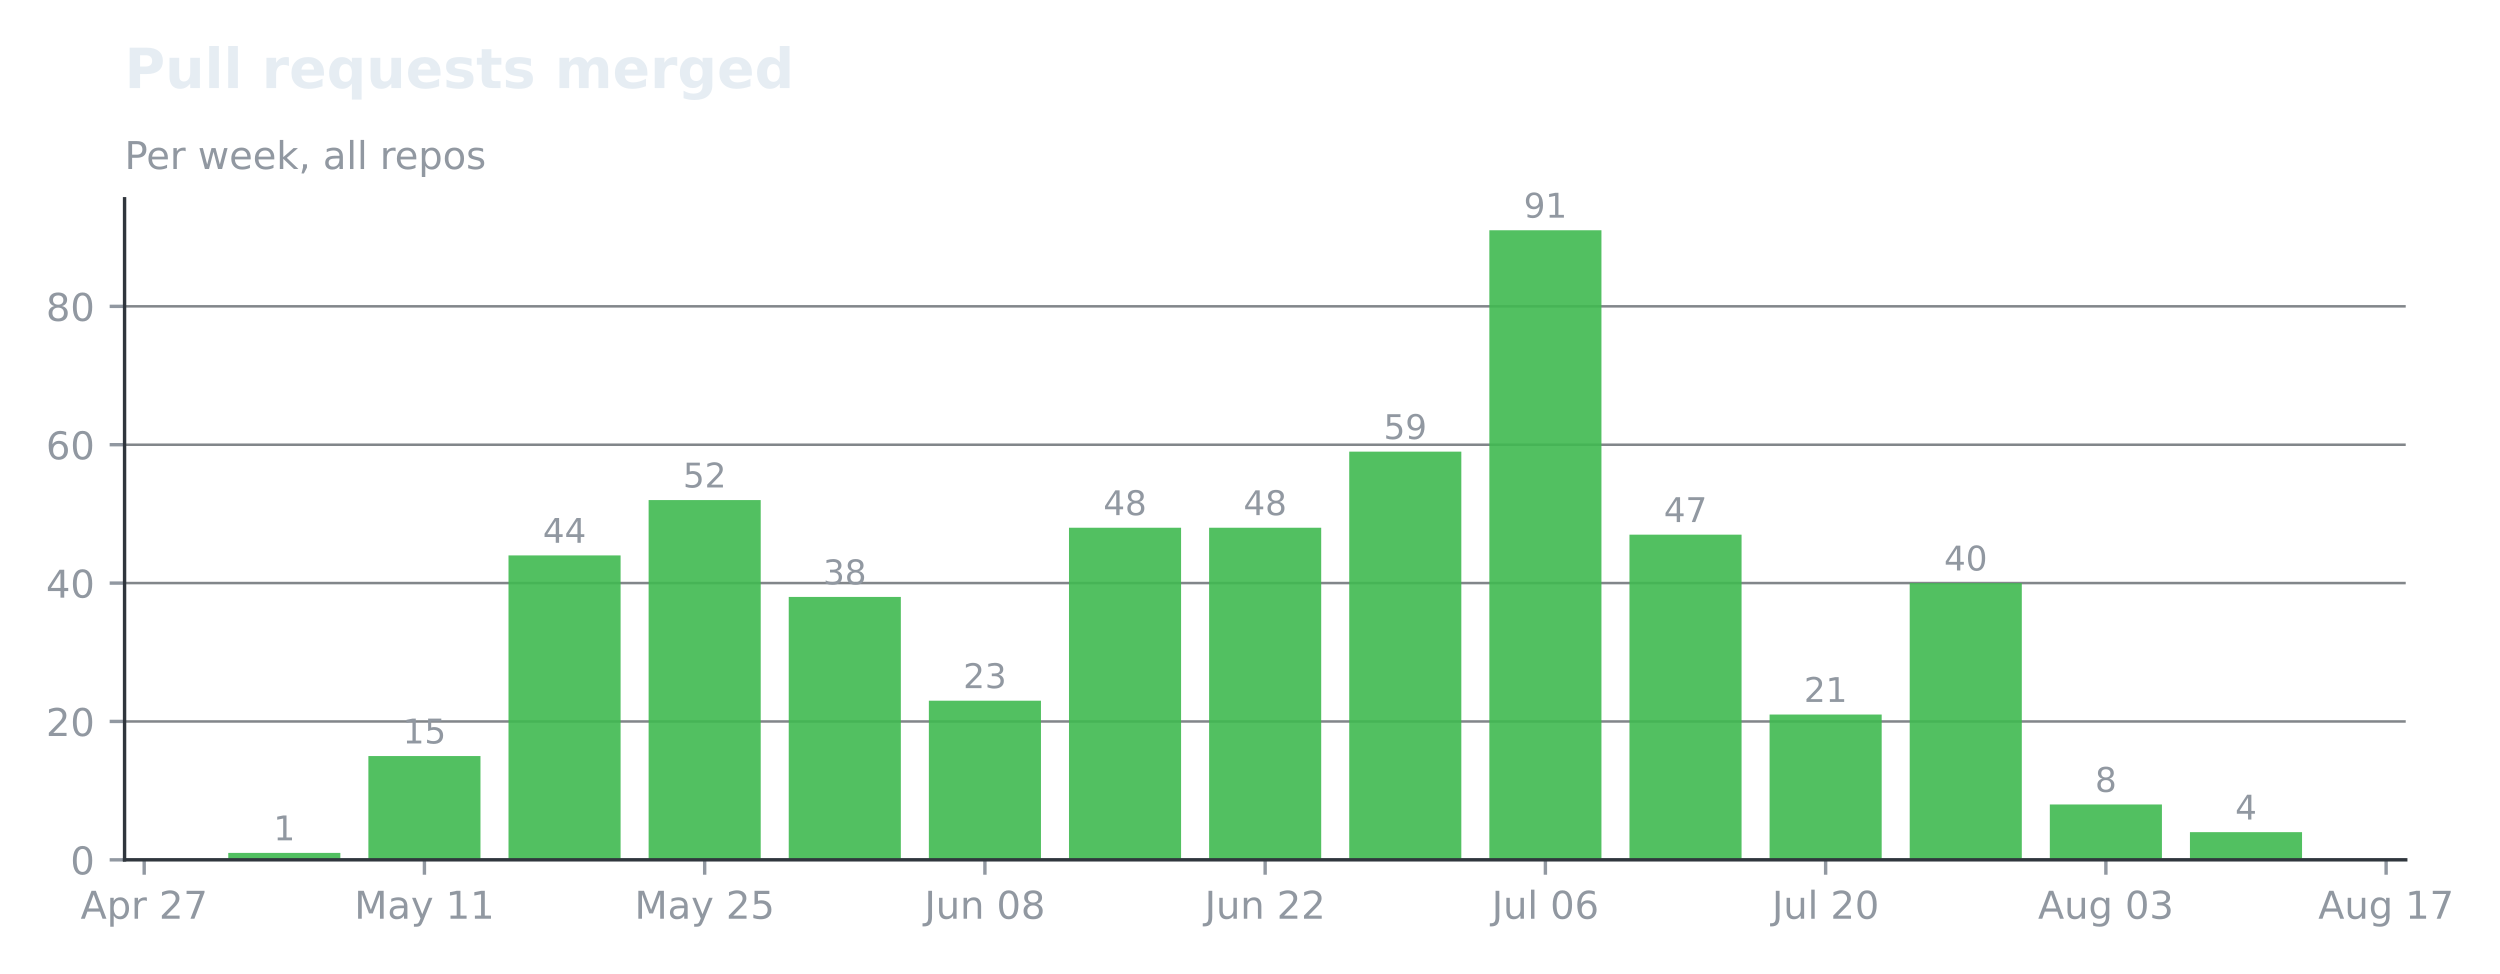
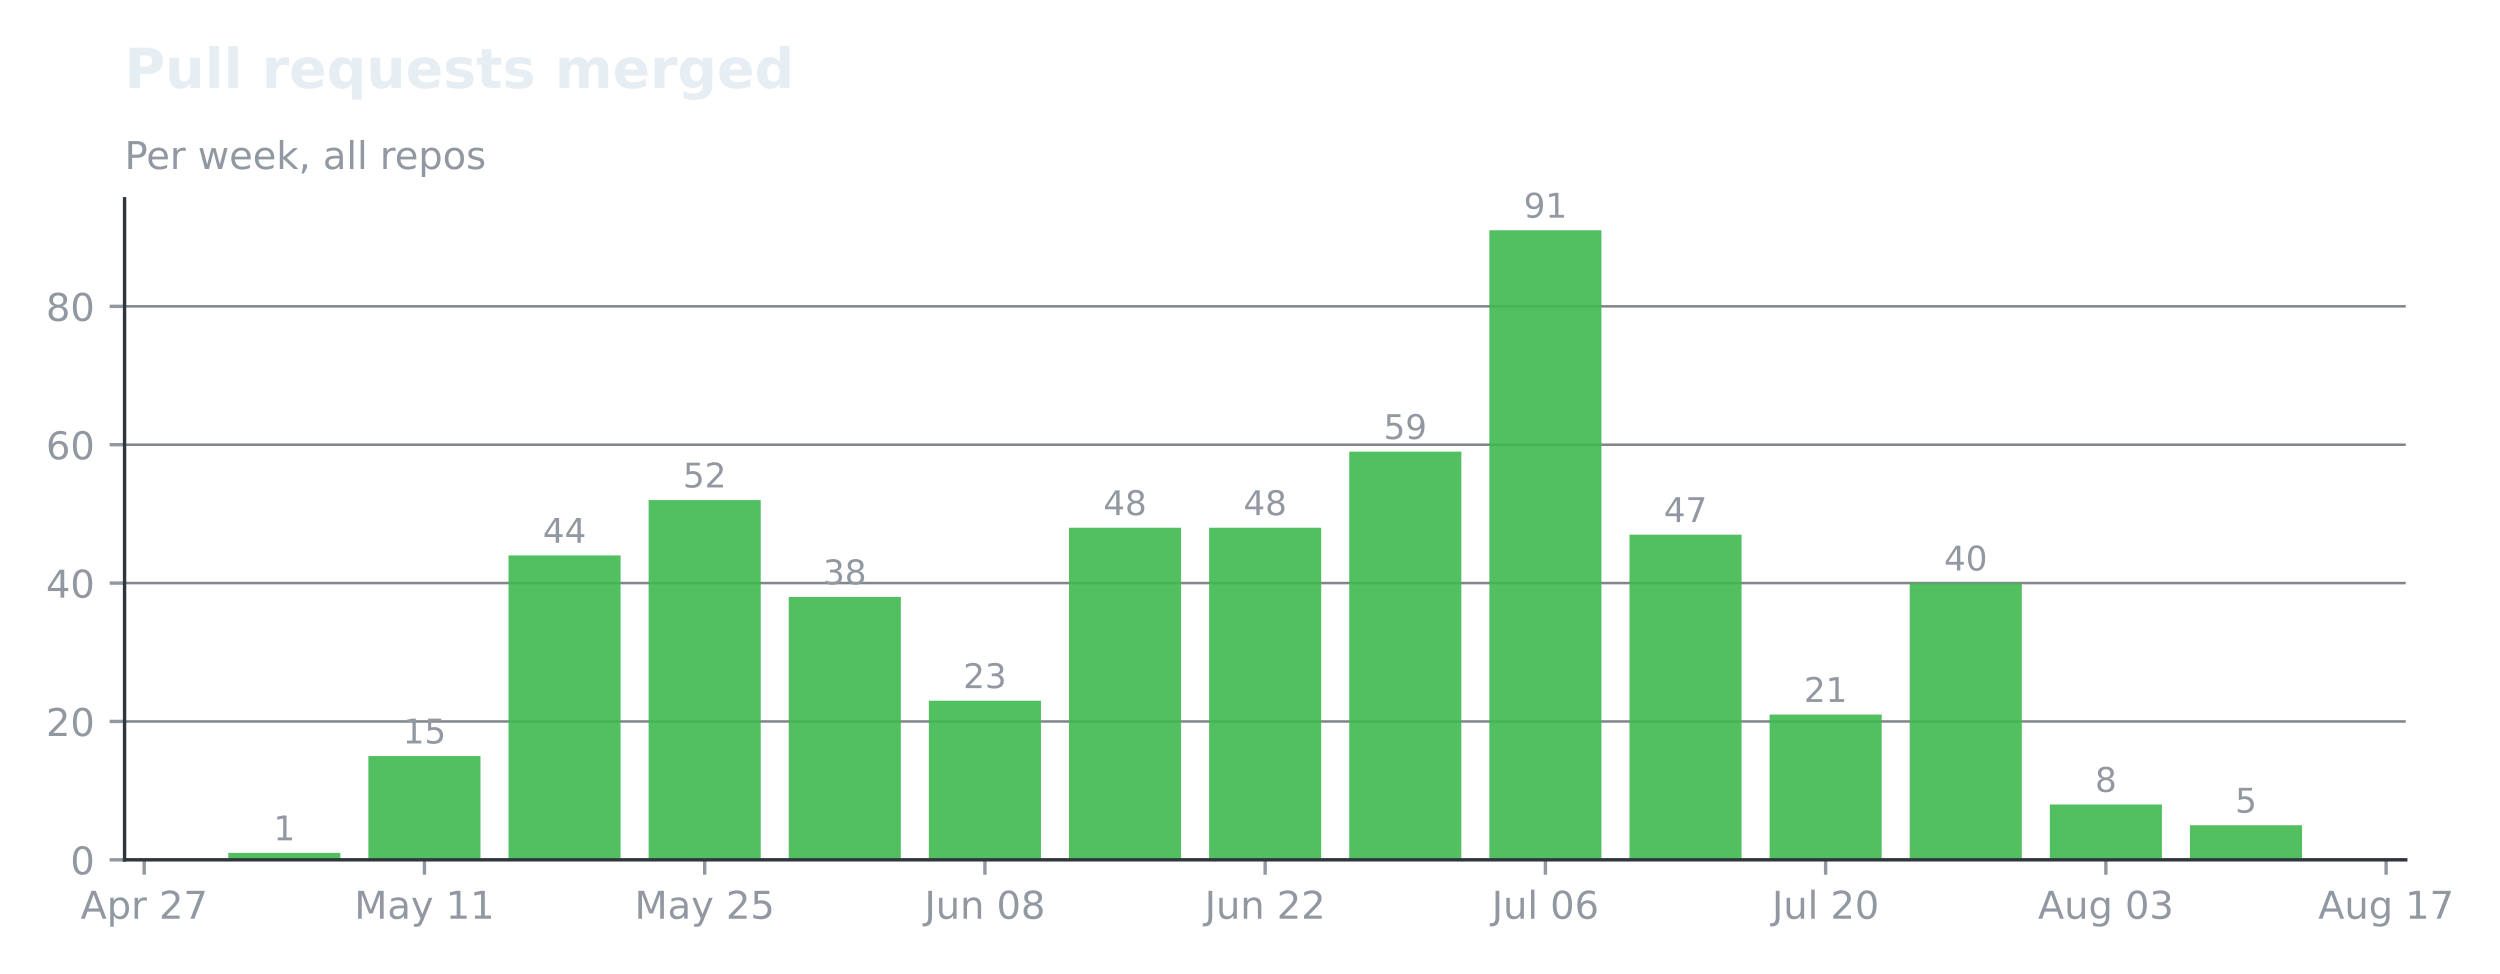
<svg xmlns="http://www.w3.org/2000/svg" xmlns:xlink="http://www.w3.org/1999/xlink" width="587.069pt" height="228.711pt" viewBox="0 0 587.069 228.711" version="1.1">
  <defs>
    <style type="text/css">*{stroke-linejoin: round; stroke-linecap: butt}</style>
  </defs>
  <g id="figure_1">
    <g id="patch_1">
      <path d="M 0 228.711  L 587.069 228.711  L 587.069 -0  L 0 -0  L 0 228.711  z " style="fill: none; opacity: 0" />
    </g>
    <g id="axes_1">
      <g id="patch_2">
        <path d="M 29.253 201.91  L 564.933 201.91  L 564.933 46.678  L 29.253 46.678  L 29.253 201.91  z " style="fill: none" />
      </g>
      <g id="matplotlib.axis_1">
        <g id="xtick_1">
          <g id="line2d_1">
            <defs>
-               <path id="m024f6bcfbe" d="M 0 0  L 0 3.5  " style="stroke: #9198a1; stroke-width: 0.8" />
+               <path id="m5db72ff2c0" d="M 0 0  L 0 3.5  " style="stroke: #9198a1; stroke-width: 0.8" />
            </defs>
            <g>
-               <use xlink:href="#m024f6bcfbe" x="33.859" y="201.91" style="fill: #9198a1; stroke: #9198a1; stroke-width: 0.8" />
+               <use xlink:href="#m5db72ff2c0" x="33.859" y="201.91" style="fill: #9198a1; stroke: #9198a1; stroke-width: 0.8" />
            </g>
          </g>
          <g id="text_1">
            <g style="fill: #9198a1" transform="translate(18.91768 215.7479) scale(0.09 -0.09)">
              <defs>
                <path id="DejaVuSans-24" d="M 2188 4044  L 1331 1722  L 3047 1722  L 2188 4044  z M 1831 4666  L 2547 4666  L 4325 0  L 3669 0  L 3244 1197  L 1141 1197  L 716 0  L 50 0  L 1831 4666  z " transform="scale(0.015625)" />
                <path id="DejaVuSans-53" d="M 1159 525  L 1159 -1331  L 581 -1331  L 581 3500  L 1159 3500  L 1159 2969  Q 1341 3281 1617 3432  Q 1894 3584 2278 3584  Q 2916 3584 3314 3078  Q 3713 2572 3713 1747  Q 3713 922 3314 415  Q 2916 -91 2278 -91  Q 1894 -91 1617 61  Q 1341 213 1159 525  z M 3116 1747  Q 3116 2381 2855 2742  Q 2594 3103 2138 3103  Q 1681 3103 1420 2742  Q 1159 2381 1159 1747  Q 1159 1113 1420 752  Q 1681 391 2138 391  Q 2594 391 2855 752  Q 3116 1113 3116 1747  z " transform="scale(0.015625)" />
                <path id="DejaVuSans-55" d="M 2631 2963  Q 2534 3019 2420 3045  Q 2306 3072 2169 3072  Q 1681 3072 1420 2755  Q 1159 2438 1159 1844  L 1159 0  L 581 0  L 581 3500  L 1159 3500  L 1159 2956  Q 1341 3275 1631 3429  Q 1922 3584 2338 3584  Q 2397 3584 2469 3576  Q 2541 3569 2628 3553  L 2631 2963  z " transform="scale(0.015625)" />
                <path id="DejaVuSans-3" transform="scale(0.015625)" />
                <path id="DejaVuSans-15" d="M 1228 531  L 3431 531  L 3431 0  L 469 0  L 469 531  Q 828 903 1448 1529  Q 2069 2156 2228 2338  Q 2531 2678 2651 2914  Q 2772 3150 2772 3378  Q 2772 3750 2511 3984  Q 2250 4219 1831 4219  Q 1534 4219 1204 4116  Q 875 4013 500 3803  L 500 4441  Q 881 4594 1212 4672  Q 1544 4750 1819 4750  Q 2544 4750 2975 4387  Q 3406 4025 3406 3419  Q 3406 3131 3298 2873  Q 3191 2616 2906 2266  Q 2828 2175 2409 1742  Q 1991 1309 1228 531  z " transform="scale(0.015625)" />
                <path id="DejaVuSans-1a" d="M 525 4666  L 3525 4666  L 3525 4397  L 1831 0  L 1172 0  L 2766 4134  L 525 4134  L 525 4666  z " transform="scale(0.015625)" />
              </defs>
              <use xlink:href="#DejaVuSans-24" />
              <use xlink:href="#DejaVuSans-53" transform="translate(68.40625 0)" />
              <use xlink:href="#DejaVuSans-55" transform="translate(131.8906 0)" />
              <use xlink:href="#DejaVuSans-3" transform="translate(173 0)" />
              <use xlink:href="#DejaVuSans-15" transform="translate(204.7812 0)" />
              <use xlink:href="#DejaVuSans-1a" transform="translate(268.4062 0)" />
            </g>
          </g>
        </g>
        <g id="xtick_2">
          <g id="line2d_2">
            <g>
-               <use xlink:href="#m024f6bcfbe" x="99.667" y="201.91" style="fill: #9198a1; stroke: #9198a1; stroke-width: 0.8" />
+               <use xlink:href="#m5db72ff2c0" x="99.667" y="201.91" style="fill: #9198a1; stroke: #9198a1; stroke-width: 0.8" />
            </g>
          </g>
          <g id="text_2">
            <g style="fill: #9198a1" transform="translate(83.20728 215.7479) scale(0.09 -0.09)">
              <defs>
                <path id="DejaVuSans-30" d="M 628 4666  L 1569 4666  L 2759 1491  L 3956 4666  L 4897 4666  L 4897 0  L 4281 0  L 4281 4097  L 3078 897  L 2444 897  L 1241 4097  L 1241 0  L 628 0  L 628 4666  z " transform="scale(0.015625)" />
                <path id="DejaVuSans-44" d="M 2194 1759  Q 1497 1759 1228 1600  Q 959 1441 959 1056  Q 959 750 1161 570  Q 1363 391 1709 391  Q 2188 391 2477 730  Q 2766 1069 2766 1631  L 2766 1759  L 2194 1759  z M 3341 1997  L 3341 0  L 2766 0  L 2766 531  Q 2569 213 2275 61  Q 1981 -91 1556 -91  Q 1019 -91 701 211  Q 384 513 384 1019  Q 384 1609 779 1909  Q 1175 2209 1959 2209  L 2766 2209  L 2766 2266  Q 2766 2663 2505 2880  Q 2244 3097 1772 3097  Q 1472 3097 1187 3025  Q 903 2953 641 2809  L 641 3341  Q 956 3463 1253 3523  Q 1550 3584 1831 3584  Q 2591 3584 2966 3190  Q 3341 2797 3341 1997  z " transform="scale(0.015625)" />
                <path id="DejaVuSans-5c" d="M 2059 -325  Q 1816 -950 1584 -1140  Q 1353 -1331 966 -1331  L 506 -1331  L 506 -850  L 844 -850  Q 1081 -850 1212 -737  Q 1344 -625 1503 -206  L 1606 56  L 191 3500  L 800 3500  L 1894 763  L 2988 3500  L 3597 3500  L 2059 -325  z " transform="scale(0.015625)" />
                <path id="DejaVuSans-14" d="M 794 531  L 1825 531  L 1825 4091  L 703 3866  L 703 4441  L 1819 4666  L 2450 4666  L 2450 531  L 3481 531  L 3481 0  L 794 0  L 794 531  z " transform="scale(0.015625)" />
              </defs>
              <use xlink:href="#DejaVuSans-30" />
              <use xlink:href="#DejaVuSans-44" transform="translate(86.28125 0)" />
              <use xlink:href="#DejaVuSans-5c" transform="translate(147.5625 0)" />
              <use xlink:href="#DejaVuSans-3" transform="translate(206.75 0)" />
              <use xlink:href="#DejaVuSans-14" transform="translate(238.5312 0)" />
              <use xlink:href="#DejaVuSans-14" transform="translate(302.1562 0)" />
            </g>
          </g>
        </g>
        <g id="xtick_3">
          <g id="line2d_3">
            <g>
-               <use xlink:href="#m024f6bcfbe" x="165.476" y="201.91" style="fill: #9198a1; stroke: #9198a1; stroke-width: 0.8" />
+               <use xlink:href="#m5db72ff2c0" x="165.476" y="201.91" style="fill: #9198a1; stroke: #9198a1; stroke-width: 0.8" />
            </g>
          </g>
          <g id="text_3">
            <g style="fill: #9198a1" transform="translate(149.0156 215.7479) scale(0.09 -0.09)">
              <defs>
                <path id="DejaVuSans-18" d="M 691 4666  L 3169 4666  L 3169 4134  L 1269 4134  L 1269 2991  Q 1406 3038 1543 3061  Q 1681 3084 1819 3084  Q 2600 3084 3056 2656  Q 3513 2228 3513 1497  Q 3513 744 3044 326  Q 2575 -91 1722 -91  Q 1428 -91 1123 -41  Q 819 9 494 109  L 494 744  Q 775 591 1075 516  Q 1375 441 1709 441  Q 2250 441 2565 725  Q 2881 1009 2881 1497  Q 2881 1984 2565 2268  Q 2250 2553 1709 2553  Q 1456 2553 1204 2497  Q 953 2441 691 2322  L 691 4666  z " transform="scale(0.015625)" />
              </defs>
              <use xlink:href="#DejaVuSans-30" />
              <use xlink:href="#DejaVuSans-44" transform="translate(86.28125 0)" />
              <use xlink:href="#DejaVuSans-5c" transform="translate(147.5625 0)" />
              <use xlink:href="#DejaVuSans-3" transform="translate(206.75 0)" />
              <use xlink:href="#DejaVuSans-15" transform="translate(238.5312 0)" />
              <use xlink:href="#DejaVuSans-18" transform="translate(302.1562 0)" />
            </g>
          </g>
        </g>
        <g id="xtick_4">
          <g id="line2d_4">
            <g>
-               <use xlink:href="#m024f6bcfbe" x="231.284" y="201.91" style="fill: #9198a1; stroke: #9198a1; stroke-width: 0.8" />
+               <use xlink:href="#m5db72ff2c0" x="231.284" y="201.91" style="fill: #9198a1; stroke: #9198a1; stroke-width: 0.8" />
            </g>
          </g>
          <g id="text_4">
            <g style="fill: #9198a1" transform="translate(217.0965 215.7479) scale(0.09 -0.09)">
              <defs>
                <path id="DejaVuSans-2d" d="M 628 4666  L 1259 4666  L 1259 325  Q 1259 -519 939 -900  Q 619 -1281 -91 -1281  L -331 -1281  L -331 -750  L -134 -750  Q 284 -750 456 -515  Q 628 -281 628 325  L 628 4666  z " transform="scale(0.015625)" />
                <path id="DejaVuSans-58" d="M 544 1381  L 544 3500  L 1119 3500  L 1119 1403  Q 1119 906 1312 657  Q 1506 409 1894 409  Q 2359 409 2629 706  Q 2900 1003 2900 1516  L 2900 3500  L 3475 3500  L 3475 0  L 2900 0  L 2900 538  Q 2691 219 2414 64  Q 2138 -91 1772 -91  Q 1169 -91 856 284  Q 544 659 544 1381  z M 1991 3584  L 1991 3584  z " transform="scale(0.015625)" />
                <path id="DejaVuSans-51" d="M 3513 2113  L 3513 0  L 2938 0  L 2938 2094  Q 2938 2591 2744 2837  Q 2550 3084 2163 3084  Q 1697 3084 1428 2787  Q 1159 2491 1159 1978  L 1159 0  L 581 0  L 581 3500  L 1159 3500  L 1159 2956  Q 1366 3272 1645 3428  Q 1925 3584 2291 3584  Q 2894 3584 3203 3211  Q 3513 2838 3513 2113  z " transform="scale(0.015625)" />
                <path id="DejaVuSans-13" d="M 2034 4250  Q 1547 4250 1301 3770  Q 1056 3291 1056 2328  Q 1056 1369 1301 889  Q 1547 409 2034 409  Q 2525 409 2770 889  Q 3016 1369 3016 2328  Q 3016 3291 2770 3770  Q 2525 4250 2034 4250  z M 2034 4750  Q 2819 4750 3233 4129  Q 3647 3509 3647 2328  Q 3647 1150 3233 529  Q 2819 -91 2034 -91  Q 1250 -91 836 529  Q 422 1150 422 2328  Q 422 3509 836 4129  Q 1250 4750 2034 4750  z " transform="scale(0.015625)" />
                <path id="DejaVuSans-1b" d="M 2034 2216  Q 1584 2216 1326 1975  Q 1069 1734 1069 1313  Q 1069 891 1326 650  Q 1584 409 2034 409  Q 2484 409 2743 651  Q 3003 894 3003 1313  Q 3003 1734 2745 1975  Q 2488 2216 2034 2216  z M 1403 2484  Q 997 2584 770 2862  Q 544 3141 544 3541  Q 544 4100 942 4425  Q 1341 4750 2034 4750  Q 2731 4750 3128 4425  Q 3525 4100 3525 3541  Q 3525 3141 3298 2862  Q 3072 2584 2669 2484  Q 3125 2378 3379 2068  Q 3634 1759 3634 1313  Q 3634 634 3220 271  Q 2806 -91 2034 -91  Q 1263 -91 848 271  Q 434 634 434 1313  Q 434 1759 690 2068  Q 947 2378 1403 2484  z M 1172 3481  Q 1172 3119 1398 2916  Q 1625 2713 2034 2713  Q 2441 2713 2670 2916  Q 2900 3119 2900 3481  Q 2900 3844 2670 4047  Q 2441 4250 2034 4250  Q 1625 4250 1398 4047  Q 1172 3844 1172 3481  z " transform="scale(0.015625)" />
              </defs>
              <use xlink:href="#DejaVuSans-2d" />
              <use xlink:href="#DejaVuSans-58" transform="translate(29.5 0)" />
              <use xlink:href="#DejaVuSans-51" transform="translate(92.875 0)" />
              <use xlink:href="#DejaVuSans-3" transform="translate(156.25 0)" />
              <use xlink:href="#DejaVuSans-13" transform="translate(188.0312 0)" />
              <use xlink:href="#DejaVuSans-1b" transform="translate(251.6562 0)" />
            </g>
          </g>
        </g>
        <g id="xtick_5">
          <g id="line2d_5">
            <g>
-               <use xlink:href="#m024f6bcfbe" x="297.092" y="201.91" style="fill: #9198a1; stroke: #9198a1; stroke-width: 0.8" />
+               <use xlink:href="#m5db72ff2c0" x="297.092" y="201.91" style="fill: #9198a1; stroke: #9198a1; stroke-width: 0.8" />
            </g>
          </g>
          <g id="text_5">
            <g style="fill: #9198a1" transform="translate(282.9048 215.7479) scale(0.09 -0.09)">
              <use xlink:href="#DejaVuSans-2d" />
              <use xlink:href="#DejaVuSans-58" transform="translate(29.5 0)" />
              <use xlink:href="#DejaVuSans-51" transform="translate(92.875 0)" />
              <use xlink:href="#DejaVuSans-3" transform="translate(156.25 0)" />
              <use xlink:href="#DejaVuSans-15" transform="translate(188.0312 0)" />
              <use xlink:href="#DejaVuSans-15" transform="translate(251.6562 0)" />
            </g>
          </g>
        </g>
        <g id="xtick_6">
          <g id="line2d_6">
            <g>
-               <use xlink:href="#m024f6bcfbe" x="362.901" y="201.91" style="fill: #9198a1; stroke: #9198a1; stroke-width: 0.8" />
+               <use xlink:href="#m5db72ff2c0" x="362.901" y="201.91" style="fill: #9198a1; stroke: #9198a1; stroke-width: 0.8" />
            </g>
          </g>
          <g id="text_6">
            <g style="fill: #9198a1" transform="translate(350.3149 215.7486) scale(0.09 -0.09)">
              <defs>
                <path id="DejaVuSans-4f" d="M 603 4863  L 1178 4863  L 1178 0  L 603 0  L 603 4863  z " transform="scale(0.015625)" />
                <path id="DejaVuSans-19" d="M 2113 2584  Q 1688 2584 1439 2293  Q 1191 2003 1191 1497  Q 1191 994 1439 701  Q 1688 409 2113 409  Q 2538 409 2786 701  Q 3034 994 3034 1497  Q 3034 2003 2786 2293  Q 2538 2584 2113 2584  z M 3366 4563  L 3366 3988  Q 3128 4100 2886 4159  Q 2644 4219 2406 4219  Q 1781 4219 1451 3797  Q 1122 3375 1075 2522  Q 1259 2794 1537 2939  Q 1816 3084 2150 3084  Q 2853 3084 3261 2657  Q 3669 2231 3669 1497  Q 3669 778 3244 343  Q 2819 -91 2113 -91  Q 1303 -91 875 529  Q 447 1150 447 2328  Q 447 3434 972 4092  Q 1497 4750 2381 4750  Q 2619 4750 2861 4703  Q 3103 4656 3366 4563  z " transform="scale(0.015625)" />
              </defs>
              <use xlink:href="#DejaVuSans-2d" />
              <use xlink:href="#DejaVuSans-58" transform="translate(29.5 0)" />
              <use xlink:href="#DejaVuSans-4f" transform="translate(92.875 0)" />
              <use xlink:href="#DejaVuSans-3" transform="translate(120.6562 0)" />
              <use xlink:href="#DejaVuSans-13" transform="translate(152.4375 0)" />
              <use xlink:href="#DejaVuSans-19" transform="translate(216.0625 0)" />
            </g>
          </g>
        </g>
        <g id="xtick_7">
          <g id="line2d_7">
            <g>
-               <use xlink:href="#m024f6bcfbe" x="428.709" y="201.91" style="fill: #9198a1; stroke: #9198a1; stroke-width: 0.8" />
+               <use xlink:href="#m5db72ff2c0" x="428.709" y="201.91" style="fill: #9198a1; stroke: #9198a1; stroke-width: 0.8" />
            </g>
          </g>
          <g id="text_7">
            <g style="fill: #9198a1" transform="translate(416.1233 215.7486) scale(0.09 -0.09)">
              <use xlink:href="#DejaVuSans-2d" />
              <use xlink:href="#DejaVuSans-58" transform="translate(29.5 0)" />
              <use xlink:href="#DejaVuSans-4f" transform="translate(92.875 0)" />
              <use xlink:href="#DejaVuSans-3" transform="translate(120.6562 0)" />
              <use xlink:href="#DejaVuSans-15" transform="translate(152.4375 0)" />
              <use xlink:href="#DejaVuSans-13" transform="translate(216.0625 0)" />
            </g>
          </g>
        </g>
        <g id="xtick_8">
          <g id="line2d_8">
            <g>
-               <use xlink:href="#m024f6bcfbe" x="494.518" y="201.91" style="fill: #9198a1; stroke: #9198a1; stroke-width: 0.8" />
+               <use xlink:href="#m5db72ff2c0" x="494.518" y="201.91" style="fill: #9198a1; stroke: #9198a1; stroke-width: 0.8" />
            </g>
          </g>
          <g id="text_8">
            <g style="fill: #9198a1" transform="translate(478.5742 215.7479) scale(0.09 -0.09)">
              <defs>
                <path id="DejaVuSans-4a" d="M 2906 1791  Q 2906 2416 2648 2759  Q 2391 3103 1925 3103  Q 1463 3103 1205 2759  Q 947 2416 947 1791  Q 947 1169 1205 825  Q 1463 481 1925 481  Q 2391 481 2648 825  Q 2906 1169 2906 1791  z M 3481 434  Q 3481 -459 3084 -895  Q 2688 -1331 1869 -1331  Q 1566 -1331 1297 -1286  Q 1028 -1241 775 -1147  L 775 -588  Q 1028 -725 1275 -790  Q 1522 -856 1778 -856  Q 2344 -856 2625 -561  Q 2906 -266 2906 331  L 2906 616  Q 2728 306 2450 153  Q 2172 0 1784 0  Q 1141 0 747 490  Q 353 981 353 1791  Q 353 2603 747 3093  Q 1141 3584 1784 3584  Q 2172 3584 2450 3431  Q 2728 3278 2906 2969  L 2906 3500  L 3481 3500  L 3481 434  z " transform="scale(0.015625)" />
                <path id="DejaVuSans-16" d="M 2597 2516  Q 3050 2419 3304 2112  Q 3559 1806 3559 1356  Q 3559 666 3084 287  Q 2609 -91 1734 -91  Q 1441 -91 1130 -33  Q 819 25 488 141  L 488 750  Q 750 597 1062 519  Q 1375 441 1716 441  Q 2309 441 2620 675  Q 2931 909 2931 1356  Q 2931 1769 2642 2001  Q 2353 2234 1838 2234  L 1294 2234  L 1294 2753  L 1863 2753  Q 2328 2753 2575 2939  Q 2822 3125 2822 3475  Q 2822 3834 2567 4026  Q 2313 4219 1838 4219  Q 1578 4219 1281 4162  Q 984 4106 628 3988  L 628 4550  Q 988 4650 1302 4700  Q 1616 4750 1894 4750  Q 2613 4750 3031 4423  Q 3450 4097 3450 3541  Q 3450 3153 3228 2886  Q 3006 2619 2597 2516  z " transform="scale(0.015625)" />
              </defs>
              <use xlink:href="#DejaVuSans-24" />
              <use xlink:href="#DejaVuSans-58" transform="translate(68.40625 0)" />
              <use xlink:href="#DejaVuSans-4a" transform="translate(131.7812 0)" />
              <use xlink:href="#DejaVuSans-3" transform="translate(195.2656 0)" />
              <use xlink:href="#DejaVuSans-13" transform="translate(227.0469 0)" />
              <use xlink:href="#DejaVuSans-16" transform="translate(290.6719 0)" />
            </g>
          </g>
        </g>
        <g id="xtick_9">
          <g id="line2d_9">
            <g>
-               <use xlink:href="#m024f6bcfbe" x="560.326" y="201.91" style="fill: #9198a1; stroke: #9198a1; stroke-width: 0.8" />
+               <use xlink:href="#m5db72ff2c0" x="560.326" y="201.91" style="fill: #9198a1; stroke: #9198a1; stroke-width: 0.8" />
            </g>
          </g>
          <g id="text_9">
            <g style="fill: #9198a1" transform="translate(544.3826 215.7479) scale(0.09 -0.09)">
              <use xlink:href="#DejaVuSans-24" />
              <use xlink:href="#DejaVuSans-58" transform="translate(68.40625 0)" />
              <use xlink:href="#DejaVuSans-4a" transform="translate(131.7812 0)" />
              <use xlink:href="#DejaVuSans-3" transform="translate(195.2656 0)" />
              <use xlink:href="#DejaVuSans-14" transform="translate(227.0469 0)" />
              <use xlink:href="#DejaVuSans-1a" transform="translate(290.6719 0)" />
            </g>
          </g>
        </g>
      </g>
      <g id="matplotlib.axis_2">
        <g id="ytick_1">
          <g id="line2d_10">
-             <path d="M 29.253 201.91  L 564.933 201.91  " clip-path="url(#p6af7e7f421)" style="fill: none; stroke: #30363d; stroke-opacity: 0.6; stroke-width: 0.6; stroke-linecap: square" />
+             <path d="M 29.253 201.91  L 564.933 201.91  " clip-path="url(#pe8b07e3288)" style="fill: none; stroke: #30363d; stroke-opacity: 0.6; stroke-width: 0.6; stroke-linecap: square" />
          </g>
          <g id="line2d_11">
            <defs>
-               <path id="me8a8321add" d="M 0 0  L -3.5 0  " style="stroke: #9198a1; stroke-width: 0.8" />
+               <path id="m355374f760" d="M 0 0  L -3.5 0  " style="stroke: #9198a1; stroke-width: 0.8" />
            </defs>
            <g>
-               <use xlink:href="#me8a8321add" x="29.253" y="201.91" style="fill: #9198a1; stroke: #9198a1; stroke-width: 0.8" />
+               <use xlink:href="#m355374f760" x="29.253" y="201.91" style="fill: #9198a1; stroke: #9198a1; stroke-width: 0.8" />
            </g>
          </g>
          <g id="text_10">
            <g style="fill: #9198a1" transform="translate(16.52625 205.3289) scale(0.09 -0.09)">
              <use xlink:href="#DejaVuSans-13" />
            </g>
          </g>
        </g>
        <g id="ytick_2">
          <g id="line2d_12">
-             <path d="M 29.253 169.418  L 564.933 169.418  " clip-path="url(#p6af7e7f421)" style="fill: none; stroke: #30363d; stroke-opacity: 0.6; stroke-width: 0.6; stroke-linecap: square" />
+             <path d="M 29.253 169.418  L 564.933 169.418  " clip-path="url(#pe8b07e3288)" style="fill: none; stroke: #30363d; stroke-opacity: 0.6; stroke-width: 0.6; stroke-linecap: square" />
          </g>
          <g id="line2d_13">
            <g>
-               <use xlink:href="#me8a8321add" x="29.253" y="169.418" style="fill: #9198a1; stroke: #9198a1; stroke-width: 0.8" />
+               <use xlink:href="#m355374f760" x="29.253" y="169.418" style="fill: #9198a1; stroke: #9198a1; stroke-width: 0.8" />
            </g>
          </g>
          <g id="text_11">
            <g style="fill: #9198a1" transform="translate(10.8 172.8366) scale(0.09 -0.09)">
              <use xlink:href="#DejaVuSans-15" />
              <use xlink:href="#DejaVuSans-13" transform="translate(63.625 0)" />
            </g>
          </g>
        </g>
        <g id="ytick_3">
          <g id="line2d_14">
-             <path d="M 29.253 136.925  L 564.933 136.925  " clip-path="url(#p6af7e7f421)" style="fill: none; stroke: #30363d; stroke-opacity: 0.6; stroke-width: 0.6; stroke-linecap: square" />
+             <path d="M 29.253 136.925  L 564.933 136.925  " clip-path="url(#pe8b07e3288)" style="fill: none; stroke: #30363d; stroke-opacity: 0.6; stroke-width: 0.6; stroke-linecap: square" />
          </g>
          <g id="line2d_15">
            <g>
-               <use xlink:href="#me8a8321add" x="29.253" y="136.925" style="fill: #9198a1; stroke: #9198a1; stroke-width: 0.8" />
+               <use xlink:href="#m355374f760" x="29.253" y="136.925" style="fill: #9198a1; stroke: #9198a1; stroke-width: 0.8" />
            </g>
          </g>
          <g id="text_12">
            <g style="fill: #9198a1" transform="translate(10.8 140.3443) scale(0.09 -0.09)">
              <defs>
                <path id="DejaVuSans-17" d="M 2419 4116  L 825 1625  L 2419 1625  L 2419 4116  z M 2253 4666  L 3047 4666  L 3047 1625  L 3713 1625  L 3713 1100  L 3047 1100  L 3047 0  L 2419 0  L 2419 1100  L 313 1100  L 313 1709  L 2253 4666  z " transform="scale(0.015625)" />
              </defs>
              <use xlink:href="#DejaVuSans-17" />
              <use xlink:href="#DejaVuSans-13" transform="translate(63.625 0)" />
            </g>
          </g>
        </g>
        <g id="ytick_4">
          <g id="line2d_16">
-             <path d="M 29.253 104.433  L 564.933 104.433  " clip-path="url(#p6af7e7f421)" style="fill: none; stroke: #30363d; stroke-opacity: 0.6; stroke-width: 0.6; stroke-linecap: square" />
+             <path d="M 29.253 104.433  L 564.933 104.433  " clip-path="url(#pe8b07e3288)" style="fill: none; stroke: #30363d; stroke-opacity: 0.6; stroke-width: 0.6; stroke-linecap: square" />
          </g>
          <g id="line2d_17">
            <g>
-               <use xlink:href="#me8a8321add" x="29.253" y="104.433" style="fill: #9198a1; stroke: #9198a1; stroke-width: 0.8" />
+               <use xlink:href="#m355374f760" x="29.253" y="104.433" style="fill: #9198a1; stroke: #9198a1; stroke-width: 0.8" />
            </g>
          </g>
          <g id="text_13">
            <g style="fill: #9198a1" transform="translate(10.8 107.852) scale(0.09 -0.09)">
              <use xlink:href="#DejaVuSans-19" />
              <use xlink:href="#DejaVuSans-13" transform="translate(63.625 0)" />
            </g>
          </g>
        </g>
        <g id="ytick_5">
          <g id="line2d_18">
-             <path d="M 29.253 71.941  L 564.933 71.941  " clip-path="url(#p6af7e7f421)" style="fill: none; stroke: #30363d; stroke-opacity: 0.6; stroke-width: 0.6; stroke-linecap: square" />
+             <path d="M 29.253 71.941  L 564.933 71.941  " clip-path="url(#pe8b07e3288)" style="fill: none; stroke: #30363d; stroke-opacity: 0.6; stroke-width: 0.6; stroke-linecap: square" />
          </g>
          <g id="line2d_19">
            <g>
-               <use xlink:href="#me8a8321add" x="29.253" y="71.941" style="fill: #9198a1; stroke: #9198a1; stroke-width: 0.8" />
+               <use xlink:href="#m355374f760" x="29.253" y="71.941" style="fill: #9198a1; stroke: #9198a1; stroke-width: 0.8" />
            </g>
          </g>
          <g id="text_14">
            <g style="fill: #9198a1" transform="translate(10.8 75.35968) scale(0.09 -0.09)">
              <use xlink:href="#DejaVuSans-1b" />
              <use xlink:href="#DejaVuSans-13" transform="translate(63.625 0)" />
            </g>
          </g>
        </g>
      </g>
      <g id="patch_3">
-         <path d="M 53.602 201.91  L 79.925 201.91  L 79.925 200.285  L 53.602 200.285  z " clip-path="url(#p6af7e7f421)" style="fill: #3fb950; opacity: 0.9" />
+         <path d="M 53.602 201.91  L 79.925 201.91  L 79.925 200.285  L 53.602 200.285  z " clip-path="url(#pe8b07e3288)" style="fill: #3fb950; opacity: 0.9" />
      </g>
      <g id="patch_4">
-         <path d="M 86.506 201.91  L 112.829 201.91  L 112.829 177.541  L 86.506 177.541  z " clip-path="url(#p6af7e7f421)" style="fill: #3fb950; opacity: 0.9" />
+         <path d="M 86.506 201.91  L 112.829 201.91  L 112.829 177.541  L 86.506 177.541  z " clip-path="url(#pe8b07e3288)" style="fill: #3fb950; opacity: 0.9" />
      </g>
      <g id="patch_5">
-         <path d="M 119.41 201.91  L 145.733 201.91  L 145.733 130.427  L 119.41 130.427  z " clip-path="url(#p6af7e7f421)" style="fill: #3fb950; opacity: 0.9" />
+         <path d="M 119.41 201.91  L 145.733 201.91  L 145.733 130.427  L 119.41 130.427  z " clip-path="url(#pe8b07e3288)" style="fill: #3fb950; opacity: 0.9" />
      </g>
      <g id="patch_6">
-         <path d="M 152.314 201.91  L 178.637 201.91  L 178.637 117.43  L 152.314 117.43  z " clip-path="url(#p6af7e7f421)" style="fill: #3fb950; opacity: 0.9" />
+         <path d="M 152.314 201.91  L 178.637 201.91  L 178.637 117.43  L 152.314 117.43  z " clip-path="url(#pe8b07e3288)" style="fill: #3fb950; opacity: 0.9" />
      </g>
      <g id="patch_7">
-         <path d="M 185.218 201.91  L 211.542 201.91  L 211.542 140.175  L 185.218 140.175  z " clip-path="url(#p6af7e7f421)" style="fill: #3fb950; opacity: 0.9" />
+         <path d="M 185.218 201.91  L 211.542 201.91  L 211.542 140.175  L 185.218 140.175  z " clip-path="url(#pe8b07e3288)" style="fill: #3fb950; opacity: 0.9" />
      </g>
      <g id="patch_8">
-         <path d="M 218.122 201.91  L 244.446 201.91  L 244.446 164.544  L 218.122 164.544  z " clip-path="url(#p6af7e7f421)" style="fill: #3fb950; opacity: 0.9" />
+         <path d="M 218.122 201.91  L 244.446 201.91  L 244.446 164.544  L 218.122 164.544  z " clip-path="url(#pe8b07e3288)" style="fill: #3fb950; opacity: 0.9" />
      </g>
      <g id="patch_9">
-         <path d="M 251.027 201.91  L 277.35 201.91  L 277.35 123.928  L 251.027 123.928  z " clip-path="url(#p6af7e7f421)" style="fill: #3fb950; opacity: 0.9" />
+         <path d="M 251.027 201.91  L 277.35 201.91  L 277.35 123.928  L 251.027 123.928  z " clip-path="url(#pe8b07e3288)" style="fill: #3fb950; opacity: 0.9" />
      </g>
      <g id="patch_10">
-         <path d="M 283.931 201.91  L 310.254 201.91  L 310.254 123.928  L 283.931 123.928  z " clip-path="url(#p6af7e7f421)" style="fill: #3fb950; opacity: 0.9" />
+         <path d="M 283.931 201.91  L 310.254 201.91  L 310.254 123.928  L 283.931 123.928  z " clip-path="url(#pe8b07e3288)" style="fill: #3fb950; opacity: 0.9" />
      </g>
      <g id="patch_11">
-         <path d="M 316.835 201.91  L 343.158 201.91  L 343.158 106.058  L 316.835 106.058  z " clip-path="url(#p6af7e7f421)" style="fill: #3fb950; opacity: 0.9" />
+         <path d="M 316.835 201.91  L 343.158 201.91  L 343.158 106.058  L 316.835 106.058  z " clip-path="url(#pe8b07e3288)" style="fill: #3fb950; opacity: 0.9" />
      </g>
      <g id="patch_12">
-         <path d="M 349.739 201.91  L 376.063 201.91  L 376.063 54.07  L 349.739 54.07  z " clip-path="url(#p6af7e7f421)" style="fill: #3fb950; opacity: 0.9" />
+         <path d="M 349.739 201.91  L 376.063 201.91  L 376.063 54.07  L 349.739 54.07  z " clip-path="url(#pe8b07e3288)" style="fill: #3fb950; opacity: 0.9" />
      </g>
      <g id="patch_13">
-         <path d="M 382.643 201.91  L 408.967 201.91  L 408.967 125.553  L 382.643 125.553  z " clip-path="url(#p6af7e7f421)" style="fill: #3fb950; opacity: 0.9" />
+         <path d="M 382.643 201.91  L 408.967 201.91  L 408.967 125.553  L 382.643 125.553  z " clip-path="url(#pe8b07e3288)" style="fill: #3fb950; opacity: 0.9" />
      </g>
      <g id="patch_14">
-         <path d="M 415.548 201.91  L 441.871 201.91  L 441.871 167.793  L 415.548 167.793  z " clip-path="url(#p6af7e7f421)" style="fill: #3fb950; opacity: 0.9" />
+         <path d="M 415.548 201.91  L 441.871 201.91  L 441.871 167.793  L 415.548 167.793  z " clip-path="url(#pe8b07e3288)" style="fill: #3fb950; opacity: 0.9" />
      </g>
      <g id="patch_15">
-         <path d="M 448.452 201.91  L 474.775 201.91  L 474.775 136.925  L 448.452 136.925  z " clip-path="url(#p6af7e7f421)" style="fill: #3fb950; opacity: 0.9" />
+         <path d="M 448.452 201.91  L 474.775 201.91  L 474.775 136.925  L 448.452 136.925  z " clip-path="url(#pe8b07e3288)" style="fill: #3fb950; opacity: 0.9" />
      </g>
      <g id="patch_16">
-         <path d="M 481.356 201.91  L 507.679 201.91  L 507.679 188.913  L 481.356 188.913  z " clip-path="url(#p6af7e7f421)" style="fill: #3fb950; opacity: 0.9" />
+         <path d="M 481.356 201.91  L 507.679 201.91  L 507.679 188.913  L 481.356 188.913  z " clip-path="url(#pe8b07e3288)" style="fill: #3fb950; opacity: 0.9" />
      </g>
      <g id="patch_17">
-         <path d="M 514.26 201.91  L 540.583 201.91  L 540.583 195.412  L 514.26 195.412  z " clip-path="url(#p6af7e7f421)" style="fill: #3fb950; opacity: 0.9" />
+         <path d="M 514.26 201.91  L 540.583 201.91  L 540.583 193.787  L 514.26 193.787  z " clip-path="url(#pe8b07e3288)" style="fill: #3fb950; opacity: 0.9" />
      </g>
      <g id="patch_18">
        <path d="M 29.253 201.91  L 29.253 46.678  " style="fill: none; stroke: #30363d; stroke-width: 0.8; stroke-linejoin: miter; stroke-linecap: square" />
      </g>
      <g id="patch_19">
        <path d="M 29.253 201.91  L 564.933 201.91  " style="fill: none; stroke: #30363d; stroke-width: 0.8; stroke-linejoin: miter; stroke-linecap: square" />
      </g>
      <g id="text_15">
        <g style="fill: #9198a1" transform="translate(64.21826 197.3286) scale(0.08 -0.08)">
          <use xlink:href="#DejaVuSans-14" />
        </g>
      </g>
      <g id="text_16">
        <g style="fill: #9198a1" transform="translate(94.57744 174.5839) scale(0.08 -0.08)">
          <use xlink:href="#DejaVuSans-14" />
          <use xlink:href="#DejaVuSans-18" transform="translate(63.625 0)" />
        </g>
      </g>
      <g id="text_17">
        <g style="fill: #9198a1" transform="translate(127.4816 127.4701) scale(0.08 -0.08)">
          <use xlink:href="#DejaVuSans-17" />
          <use xlink:href="#DejaVuSans-17" transform="translate(63.625 0)" />
        </g>
      </g>
      <g id="text_18">
        <g style="fill: #9198a1" transform="translate(160.3858 114.4732) scale(0.08 -0.08)">
          <use xlink:href="#DejaVuSans-18" />
          <use xlink:href="#DejaVuSans-15" transform="translate(63.625 0)" />
        </g>
      </g>
      <g id="text_19">
        <g style="fill: #9198a1" transform="translate(193.29 137.2178) scale(0.08 -0.08)">
          <use xlink:href="#DejaVuSans-16" />
          <use xlink:href="#DejaVuSans-1b" transform="translate(63.625 0)" />
        </g>
      </g>
      <g id="text_20">
        <g style="fill: #9198a1" transform="translate(226.1941 161.587) scale(0.08 -0.08)">
          <use xlink:href="#DejaVuSans-15" />
          <use xlink:href="#DejaVuSans-16" transform="translate(63.625 0)" />
        </g>
      </g>
      <g id="text_21">
        <g style="fill: #9198a1" transform="translate(259.0983 120.9716) scale(0.08 -0.08)">
          <use xlink:href="#DejaVuSans-17" />
          <use xlink:href="#DejaVuSans-1b" transform="translate(63.625 0)" />
        </g>
      </g>
      <g id="text_22">
        <g style="fill: #9198a1" transform="translate(292.0025 120.9716) scale(0.08 -0.08)">
          <use xlink:href="#DejaVuSans-17" />
          <use xlink:href="#DejaVuSans-1b" transform="translate(63.625 0)" />
        </g>
      </g>
      <g id="text_23">
        <g style="fill: #9198a1" transform="translate(324.9067 103.1009) scale(0.08 -0.08)">
          <defs>
            <path id="DejaVuSans-1c" d="M 703 97  L 703 672  Q 941 559 1184 500  Q 1428 441 1663 441  Q 2288 441 2617 861  Q 2947 1281 2994 2138  Q 2813 1869 2534 1725  Q 2256 1581 1919 1581  Q 1219 1581 811 2004  Q 403 2428 403 3163  Q 403 3881 828 4315  Q 1253 4750 1959 4750  Q 2769 4750 3195 4129  Q 3622 3509 3622 2328  Q 3622 1225 3098 567  Q 2575 -91 1691 -91  Q 1453 -91 1209 -44  Q 966 3 703 97  z M 1959 2075  Q 2384 2075 2632 2365  Q 2881 2656 2881 3163  Q 2881 3666 2632 3958  Q 2384 4250 1959 4250  Q 1534 4250 1286 3958  Q 1038 3666 1038 3163  Q 1038 2656 1286 2365  Q 1534 2075 1959 2075  z " transform="scale(0.015625)" />
          </defs>
          <use xlink:href="#DejaVuSans-18" />
          <use xlink:href="#DejaVuSans-1c" transform="translate(63.625 0)" />
        </g>
      </g>
      <g id="text_24">
        <g style="fill: #9198a1" transform="translate(357.8109 51.11317) scale(0.08 -0.08)">
          <use xlink:href="#DejaVuSans-1c" />
          <use xlink:href="#DejaVuSans-14" transform="translate(63.625 0)" />
        </g>
      </g>
      <g id="text_25">
        <g style="fill: #9198a1" transform="translate(390.715 122.5962) scale(0.08 -0.08)">
          <use xlink:href="#DejaVuSans-17" />
          <use xlink:href="#DejaVuSans-1a" transform="translate(63.625 0)" />
        </g>
      </g>
      <g id="text_26">
        <g style="fill: #9198a1" transform="translate(423.6192 164.8362) scale(0.08 -0.08)">
          <use xlink:href="#DejaVuSans-15" />
          <use xlink:href="#DejaVuSans-14" transform="translate(63.625 0)" />
        </g>
      </g>
      <g id="text_27">
        <g style="fill: #9198a1" transform="translate(456.5234 133.9686) scale(0.08 -0.08)">
          <use xlink:href="#DejaVuSans-17" />
          <use xlink:href="#DejaVuSans-13" transform="translate(63.625 0)" />
        </g>
      </g>
      <g id="text_28">
        <g style="fill: #9198a1" transform="translate(491.9726 185.9562) scale(0.08 -0.08)">
          <use xlink:href="#DejaVuSans-1b" />
        </g>
      </g>
      <g id="text_29">
-         <g style="fill: #9198a1" transform="translate(524.8767 192.4547) scale(0.08 -0.08)">
-           <use xlink:href="#DejaVuSans-17" />
+         <g style="fill: #9198a1" transform="translate(524.8767 190.8301) scale(0.08 -0.08)">
+           <use xlink:href="#DejaVuSans-18" />
        </g>
      </g>
      <g id="text_30">
        <g style="fill: #9198a1" transform="translate(29.2525 39.69253) scale(0.09 -0.09)">
          <defs>
            <path id="DejaVuSans-33" d="M 1259 4147  L 1259 2394  L 2053 2394  Q 2494 2394 2734 2622  Q 2975 2850 2975 3272  Q 2975 3691 2734 3919  Q 2494 4147 2053 4147  L 1259 4147  z M 628 4666  L 2053 4666  Q 2838 4666 3239 4311  Q 3641 3956 3641 3272  Q 3641 2581 3239 2228  Q 2838 1875 2053 1875  L 1259 1875  L 1259 0  L 628 0  L 628 4666  z " transform="scale(0.015625)" />
            <path id="DejaVuSans-48" d="M 3597 1894  L 3597 1613  L 953 1613  Q 991 1019 1311 708  Q 1631 397 2203 397  Q 2534 397 2845 478  Q 3156 559 3463 722  L 3463 178  Q 3153 47 2828 -22  Q 2503 -91 2169 -91  Q 1331 -91 842 396  Q 353 884 353 1716  Q 353 2575 817 3079  Q 1281 3584 2069 3584  Q 2775 3584 3186 3129  Q 3597 2675 3597 1894  z M 3022 2063  Q 3016 2534 2758 2815  Q 2500 3097 2075 3097  Q 1594 3097 1305 2825  Q 1016 2553 972 2059  L 3022 2063  z " transform="scale(0.015625)" />
            <path id="DejaVuSans-5a" d="M 269 3500  L 844 3500  L 1563 769  L 2278 3500  L 2956 3500  L 3675 769  L 4391 3500  L 4966 3500  L 4050 0  L 3372 0  L 2619 2869  L 1863 0  L 1184 0  L 269 3500  z " transform="scale(0.015625)" />
            <path id="DejaVuSans-4e" d="M 581 4863  L 1159 4863  L 1159 1991  L 2875 3500  L 3609 3500  L 1753 1863  L 3688 0  L 2938 0  L 1159 1709  L 1159 0  L 581 0  L 581 4863  z " transform="scale(0.015625)" />
            <path id="DejaVuSans-f" d="M 750 794  L 1409 794  L 1409 256  L 897 -744  L 494 -744  L 750 256  L 750 794  z " transform="scale(0.015625)" />
            <path id="DejaVuSans-52" d="M 1959 3097  Q 1497 3097 1228 2736  Q 959 2375 959 1747  Q 959 1119 1226 758  Q 1494 397 1959 397  Q 2419 397 2687 759  Q 2956 1122 2956 1747  Q 2956 2369 2687 2733  Q 2419 3097 1959 3097  z M 1959 3584  Q 2709 3584 3137 3096  Q 3566 2609 3566 1747  Q 3566 888 3137 398  Q 2709 -91 1959 -91  Q 1206 -91 779 398  Q 353 888 353 1747  Q 353 2609 779 3096  Q 1206 3584 1959 3584  z " transform="scale(0.015625)" />
            <path id="DejaVuSans-56" d="M 2834 3397  L 2834 2853  Q 2591 2978 2328 3040  Q 2066 3103 1784 3103  Q 1356 3103 1142 2972  Q 928 2841 928 2578  Q 928 2378 1081 2264  Q 1234 2150 1697 2047  L 1894 2003  Q 2506 1872 2764 1633  Q 3022 1394 3022 966  Q 3022 478 2636 193  Q 2250 -91 1575 -91  Q 1294 -91 989 -36  Q 684 19 347 128  L 347 722  Q 666 556 975 473  Q 1284 391 1588 391  Q 1994 391 2212 530  Q 2431 669 2431 922  Q 2431 1156 2273 1281  Q 2116 1406 1581 1522  L 1381 1569  Q 847 1681 609 1914  Q 372 2147 372 2553  Q 372 3047 722 3315  Q 1072 3584 1716 3584  Q 2034 3584 2315 3537  Q 2597 3491 2834 3397  z " transform="scale(0.015625)" />
          </defs>
          <use xlink:href="#DejaVuSans-33" />
          <use xlink:href="#DejaVuSans-48" transform="translate(56.73438 0)" />
          <use xlink:href="#DejaVuSans-55" transform="translate(118.2656 0)" />
          <use xlink:href="#DejaVuSans-3" transform="translate(159.375 0)" />
          <use xlink:href="#DejaVuSans-5a" transform="translate(191.1562 0)" />
          <use xlink:href="#DejaVuSans-48" transform="translate(272.9375 0)" />
          <use xlink:href="#DejaVuSans-48" transform="translate(334.4688 0)" />
          <use xlink:href="#DejaVuSans-4e" transform="translate(396 0)" />
          <use xlink:href="#DejaVuSans-f" transform="translate(453.9062 0)" />
          <use xlink:href="#DejaVuSans-3" transform="translate(485.6875 0)" />
          <use xlink:href="#DejaVuSans-44" transform="translate(517.4688 0)" />
          <use xlink:href="#DejaVuSans-4f" transform="translate(578.75 0)" />
          <use xlink:href="#DejaVuSans-4f" transform="translate(606.5312 0)" />
          <use xlink:href="#DejaVuSans-3" transform="translate(634.3125 0)" />
          <use xlink:href="#DejaVuSans-55" transform="translate(666.0938 0)" />
          <use xlink:href="#DejaVuSans-48" transform="translate(705 0)" />
          <use xlink:href="#DejaVuSans-53" transform="translate(766.5312 0)" />
          <use xlink:href="#DejaVuSans-52" transform="translate(830.0156 0)" />
          <use xlink:href="#DejaVuSans-56" transform="translate(891.2031 0)" />
        </g>
      </g>
      <g id="text_31">
        <g style="fill: #e6edf3" transform="translate(29.2525 20.67797) scale(0.13 -0.13)">
          <defs>
            <path id="DejaVuSans-Bold-33" d="M 588 4666  L 2584 4666  Q 3475 4666 3951 4270  Q 4428 3875 4428 3144  Q 4428 2409 3951 2014  Q 3475 1619 2584 1619  L 1791 1619  L 1791 0  L 588 0  L 588 4666  z M 1791 3794  L 1791 2491  L 2456 2491  Q 2806 2491 2997 2661  Q 3188 2831 3188 3144  Q 3188 3456 2997 3625  Q 2806 3794 2456 3794  L 1791 3794  z " transform="scale(0.015625)" />
            <path id="DejaVuSans-Bold-58" d="M 500 1363  L 500 3500  L 1625 3500  L 1625 3150  Q 1625 2866 1622 2436  Q 1619 2006 1619 1863  Q 1619 1441 1641 1255  Q 1663 1069 1716 984  Q 1784 875 1895 815  Q 2006 756 2150 756  Q 2500 756 2700 1025  Q 2900 1294 2900 1772  L 2900 3500  L 4019 3500  L 4019 0  L 2900 0  L 2900 506  Q 2647 200 2364 54  Q 2081 -91 1741 -91  Q 1134 -91 817 281  Q 500 653 500 1363  z " transform="scale(0.015625)" />
            <path id="DejaVuSans-Bold-4f" d="M 538 4863  L 1656 4863  L 1656 0  L 538 0  L 538 4863  z " transform="scale(0.015625)" />
            <path id="DejaVuSans-Bold-3" transform="scale(0.015625)" />
            <path id="DejaVuSans-Bold-55" d="M 3138 2547  Q 2991 2616 2845 2648  Q 2700 2681 2553 2681  Q 2122 2681 1889 2404  Q 1656 2128 1656 1613  L 1656 0  L 538 0  L 538 3500  L 1656 3500  L 1656 2925  Q 1872 3269 2151 3426  Q 2431 3584 2822 3584  Q 2878 3584 2943 3579  Q 3009 3575 3134 3559  L 3138 2547  z " transform="scale(0.015625)" />
            <path id="DejaVuSans-Bold-48" d="M 4031 1759  L 4031 1441  L 1416 1441  Q 1456 1047 1700 850  Q 1944 653 2381 653  Q 2734 653 3104 758  Q 3475 863 3866 1075  L 3866 213  Q 3469 63 3072 -14  Q 2675 -91 2278 -91  Q 1328 -91 801 392  Q 275 875 275 1747  Q 275 2603 792 3093  Q 1309 3584 2216 3584  Q 3041 3584 3536 3087  Q 4031 2591 4031 1759  z M 2881 2131  Q 2881 2450 2695 2645  Q 2509 2841 2209 2841  Q 1884 2841 1681 2658  Q 1478 2475 1428 2131  L 2881 2131  z " transform="scale(0.015625)" />
            <path id="DejaVuSans-Bold-54" d="M 2181 2772  Q 1825 2772 1636 2509  Q 1447 2247 1447 1747  Q 1447 1247 1636 984  Q 1825 722 2181 722  Q 2541 722 2730 984  Q 2919 1247 2919 1747  Q 2919 2247 2730 2509  Q 2541 2772 2181 2772  z M 2919 506  Q 2688 197 2409 53  Q 2131 -91 1766 -91  Q 1119 -91 703 423  Q 288 938 288 1747  Q 288 2556 703 3067  Q 1119 3578 1766 3578  Q 2131 3578 2409 3434  Q 2688 3291 2919 2981  L 2919 3500  L 4044 3500  L 4044 -1331  L 2919 -1331  L 2919 506  z " transform="scale(0.015625)" />
            <path id="DejaVuSans-Bold-56" d="M 3272 3391  L 3272 2541  Q 2913 2691 2578 2766  Q 2244 2841 1947 2841  Q 1628 2841 1473 2761  Q 1319 2681 1319 2516  Q 1319 2381 1436 2309  Q 1553 2238 1856 2203  L 2053 2175  Q 2913 2066 3209 1816  Q 3506 1566 3506 1031  Q 3506 472 3093 190  Q 2681 -91 1863 -91  Q 1516 -91 1145 -36  Q 775 19 384 128  L 384 978  Q 719 816 1070 734  Q 1422 653 1784 653  Q 2113 653 2278 743  Q 2444 834 2444 1013  Q 2444 1163 2330 1236  Q 2216 1309 1875 1350  L 1678 1375  Q 931 1469 631 1722  Q 331 1975 331 2491  Q 331 3047 712 3315  Q 1094 3584 1881 3584  Q 2191 3584 2531 3537  Q 2872 3491 3272 3391  z " transform="scale(0.015625)" />
            <path id="DejaVuSans-Bold-57" d="M 1759 4494  L 1759 3500  L 2913 3500  L 2913 2700  L 1759 2700  L 1759 1216  Q 1759 972 1856 886  Q 1953 800 2241 800  L 2816 800  L 2816 0  L 1856 0  Q 1194 0 917 276  Q 641 553 641 1216  L 641 2700  L 84 2700  L 84 3500  L 641 3500  L 641 4494  L 1759 4494  z " transform="scale(0.015625)" />
            <path id="DejaVuSans-Bold-50" d="M 3781 2919  Q 3994 3244 4286 3414  Q 4578 3584 4928 3584  Q 5531 3584 5847 3212  Q 6163 2841 6163 2131  L 6163 0  L 5038 0  L 5038 1825  Q 5041 1866 5042 1909  Q 5044 1953 5044 2034  Q 5044 2406 4934 2573  Q 4825 2741 4581 2741  Q 4263 2741 4089 2478  Q 3916 2216 3909 1719  L 3909 0  L 2784 0  L 2784 1825  Q 2784 2406 2684 2573  Q 2584 2741 2328 2741  Q 2006 2741 1831 2477  Q 1656 2213 1656 1722  L 1656 0  L 531 0  L 531 3500  L 1656 3500  L 1656 2988  Q 1863 3284 2130 3434  Q 2397 3584 2719 3584  Q 3081 3584 3359 3409  Q 3638 3234 3781 2919  z " transform="scale(0.015625)" />
            <path id="DejaVuSans-Bold-4a" d="M 2919 594  Q 2688 288 2409 144  Q 2131 0 1766 0  Q 1125 0 706 504  Q 288 1009 288 1791  Q 288 2575 706 3076  Q 1125 3578 1766 3578  Q 2131 3578 2409 3434  Q 2688 3291 2919 2981  L 2919 3500  L 4044 3500  L 4044 353  Q 4044 -491 3511 -936  Q 2978 -1381 1966 -1381  Q 1638 -1381 1331 -1331  Q 1025 -1281 716 -1178  L 716 -306  Q 1009 -475 1290 -558  Q 1572 -641 1856 -641  Q 2406 -641 2662 -400  Q 2919 -159 2919 353  L 2919 594  z M 2181 2772  Q 1834 2772 1640 2515  Q 1447 2259 1447 1791  Q 1447 1309 1634 1061  Q 1822 813 2181 813  Q 2531 813 2725 1069  Q 2919 1325 2919 1791  Q 2919 2259 2725 2515  Q 2531 2772 2181 2772  z " transform="scale(0.015625)" />
            <path id="DejaVuSans-Bold-47" d="M 2919 2988  L 2919 4863  L 4044 4863  L 4044 0  L 2919 0  L 2919 506  Q 2688 197 2409 53  Q 2131 -91 1766 -91  Q 1119 -91 703 423  Q 288 938 288 1747  Q 288 2556 703 3070  Q 1119 3584 1766 3584  Q 2128 3584 2408 3439  Q 2688 3294 2919 2988  z M 2181 722  Q 2541 722 2730 984  Q 2919 1247 2919 1747  Q 2919 2247 2730 2509  Q 2541 2772 2181 2772  Q 1825 2772 1636 2509  Q 1447 2247 1447 1747  Q 1447 1247 1636 984  Q 1825 722 2181 722  z " transform="scale(0.015625)" />
          </defs>
          <use xlink:href="#DejaVuSans-Bold-33" />
          <use xlink:href="#DejaVuSans-Bold-58" transform="translate(73.29688 0)" />
          <use xlink:href="#DejaVuSans-Bold-4f" transform="translate(144.4844 0)" />
          <use xlink:href="#DejaVuSans-Bold-4f" transform="translate(178.7656 0)" />
          <use xlink:href="#DejaVuSans-Bold-3" transform="translate(213.0469 0)" />
          <use xlink:href="#DejaVuSans-Bold-55" transform="translate(247.8594 0)" />
          <use xlink:href="#DejaVuSans-Bold-48" transform="translate(297.1719 0)" />
          <use xlink:href="#DejaVuSans-Bold-54" transform="translate(365 0)" />
          <use xlink:href="#DejaVuSans-Bold-58" transform="translate(436.5781 0)" />
          <use xlink:href="#DejaVuSans-Bold-48" transform="translate(507.7656 0)" />
          <use xlink:href="#DejaVuSans-Bold-56" transform="translate(575.5938 0)" />
          <use xlink:href="#DejaVuSans-Bold-57" transform="translate(635.1094 0)" />
          <use xlink:href="#DejaVuSans-Bold-56" transform="translate(682.9062 0)" />
          <use xlink:href="#DejaVuSans-Bold-3" transform="translate(742.4219 0)" />
          <use xlink:href="#DejaVuSans-Bold-50" transform="translate(777.2344 0)" />
          <use xlink:href="#DejaVuSans-Bold-48" transform="translate(881.4375 0)" />
          <use xlink:href="#DejaVuSans-Bold-55" transform="translate(949.2656 0)" />
          <use xlink:href="#DejaVuSans-Bold-4a" transform="translate(998.5781 0)" />
          <use xlink:href="#DejaVuSans-Bold-48" transform="translate(1070.156 0)" />
          <use xlink:href="#DejaVuSans-Bold-47" transform="translate(1137.984 0)" />
        </g>
      </g>
    </g>
  </g>
  <defs>
-     <clipPath id="p6af7e7f421">
+     <clipPath id="pe8b07e3288">
      <rect x="29.253" y="46.678" width="535.68" height="155.232" />
    </clipPath>
  </defs>
</svg>
